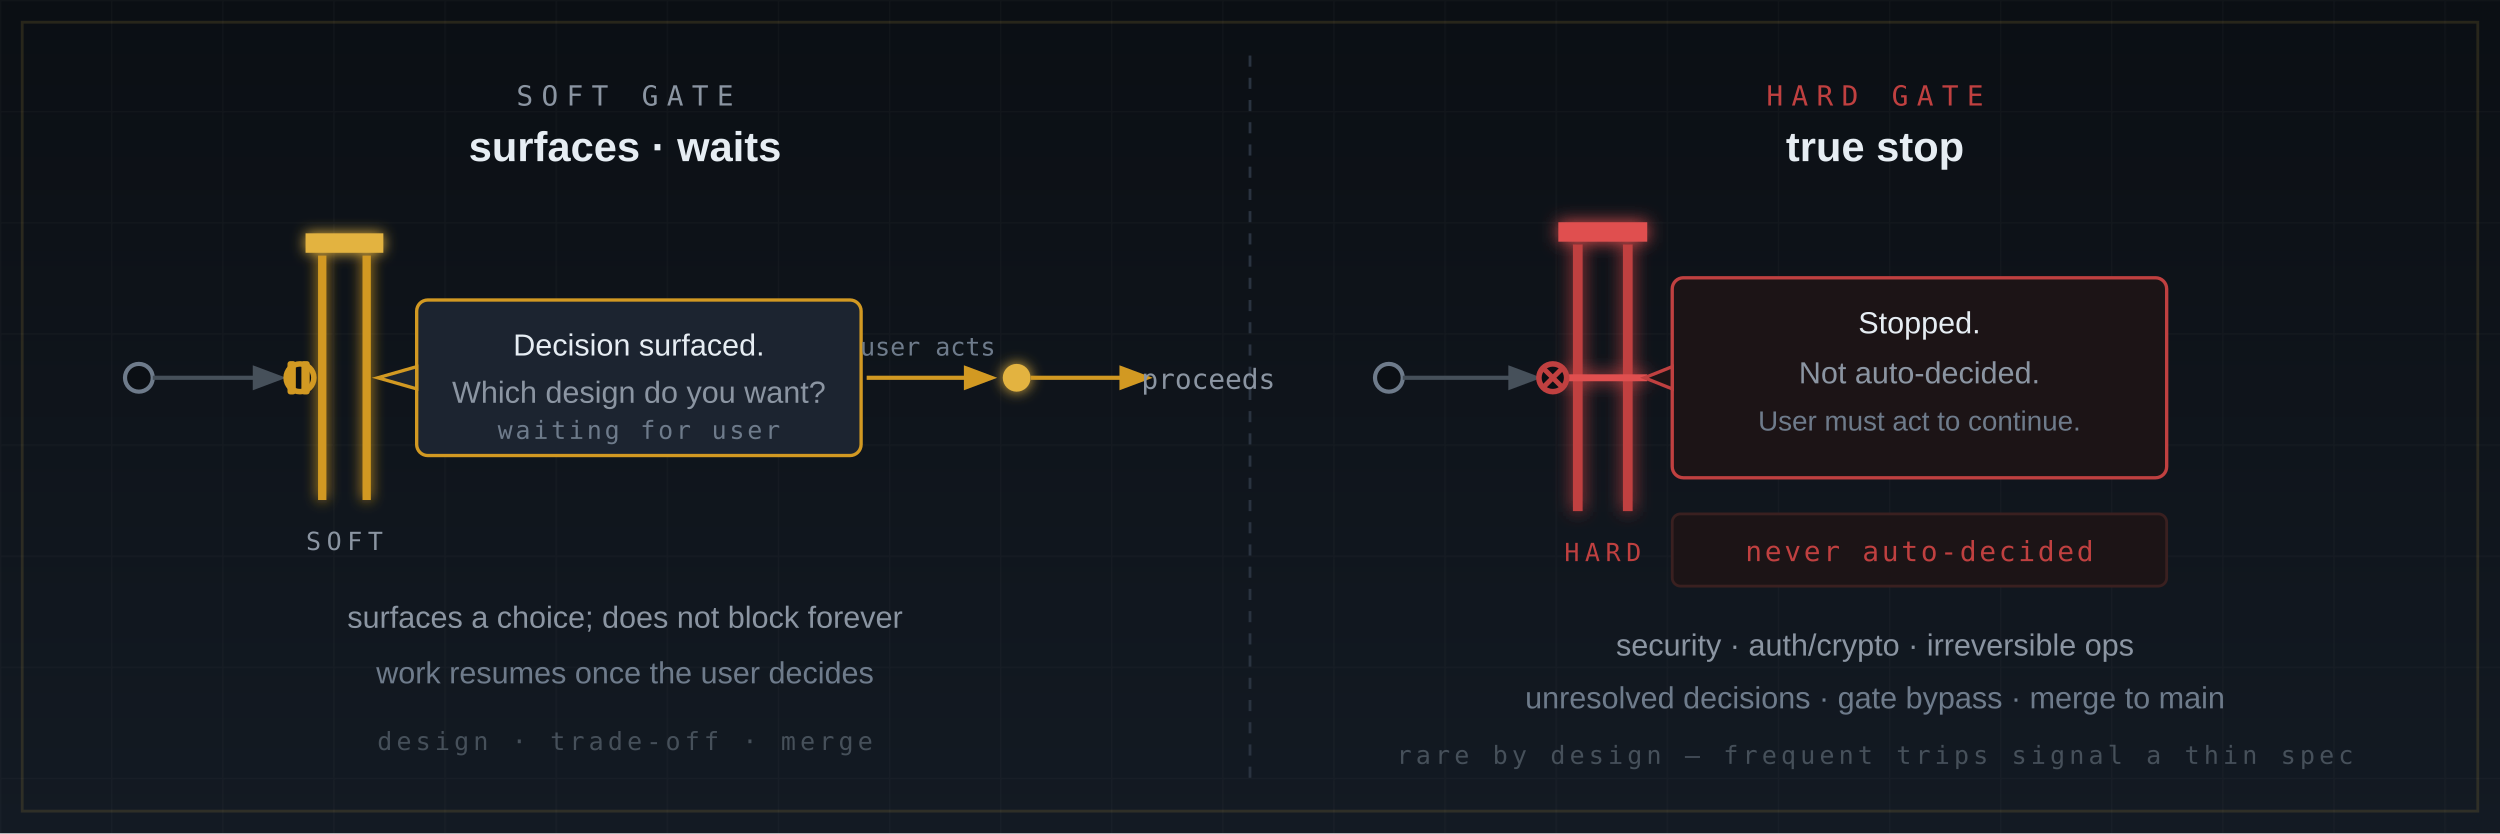
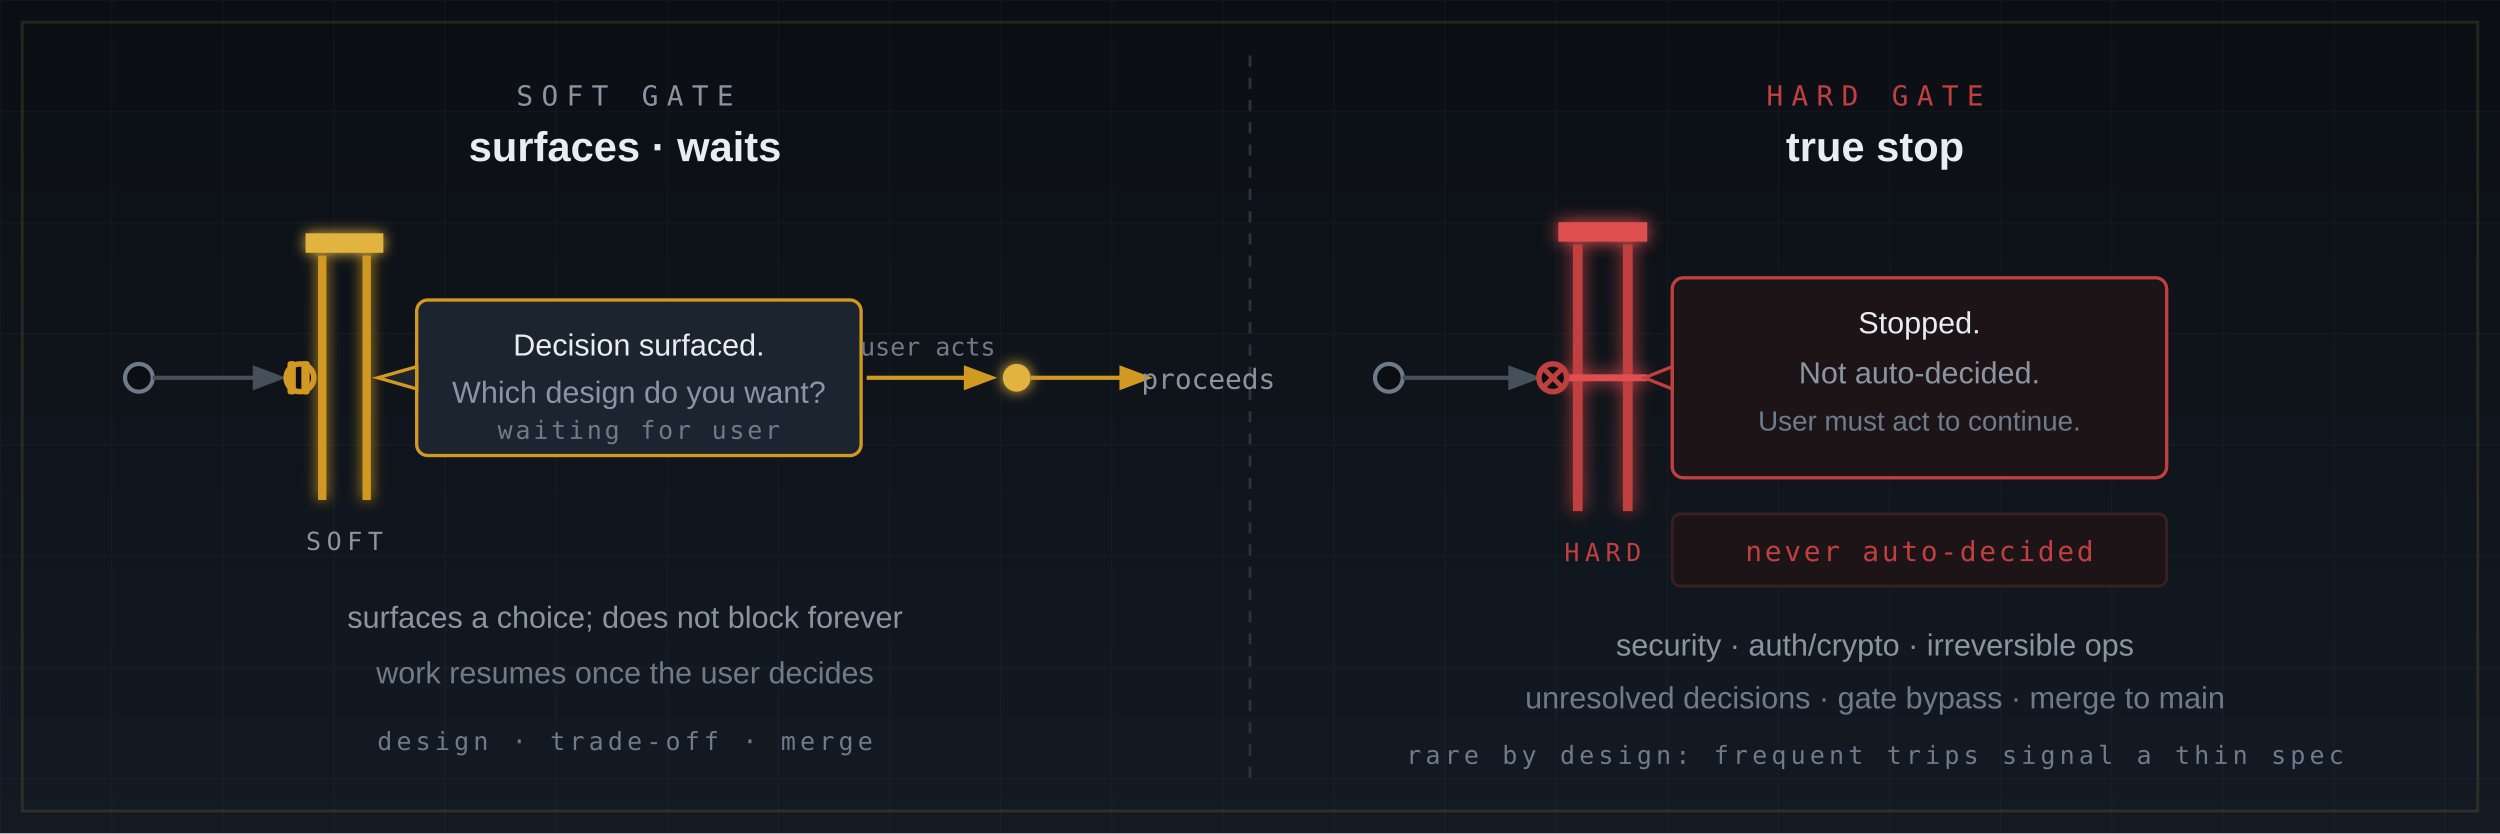
<svg xmlns="http://www.w3.org/2000/svg" viewBox="0 0 900 300" role="img" aria-label="Gate model. Soft gate: surfaces a decision and waits for the user to choose before proceeding. Hard gate: a true stop — never auto-decided, even under autonomous execution; the user must act before work can continue.">
  <defs>
    <linearGradient id="gm-bg" x1="0" y1="0" x2="0" y2="1">
      <stop offset="0" stop-color="#0b0f14" />
      <stop offset="1" stop-color="#131a23" />
    </linearGradient>
    <pattern id="gm-grid" width="40" height="40" patternUnits="userSpaceOnUse">
      <path d="M 40 0 L 0 0 0 40" fill="none" stroke="#e6edf3" stroke-opacity="0.028" stroke-width="1" />
    </pattern>
    <filter id="gm-glow" x="-60%" y="-60%" width="220%" height="220%">
      <feGaussianBlur stdDeviation="2.4" result="b" />
      <feMerge>
        <feMergeNode in="b" />
        <feMergeNode in="SourceGraphic" />
      </feMerge>
    </filter>
    <filter id="gm-glow-red" x="-60%" y="-60%" width="220%" height="220%">
      <feGaussianBlur stdDeviation="3" result="b" />
      <feMerge>
        <feMergeNode in="b" />
        <feMergeNode in="SourceGraphic" />
      </feMerge>
    </filter>
    <marker id="gm-arrow" markerWidth="8" markerHeight="8" refX="6" refY="3" orient="auto">
      <path d="M0,0 L0,6 L8,3 Z" fill="#46505a" />
    </marker>
    <marker id="gm-arrow-gold" markerWidth="8" markerHeight="8" refX="6" refY="3" orient="auto">
      <path d="M0,0 L0,6 L8,3 Z" fill="#d29922" />
    </marker>
    <marker id="gm-arrow-muted" markerWidth="8" markerHeight="8" refX="6" refY="3" orient="auto">
      <path d="M0,0 L0,6 L8,3 Z" fill="#3a4452" />
    </marker>
  </defs>
  <rect width="900" height="300" fill="url(#gm-bg)" />
  <rect width="900" height="300" fill="url(#gm-grid)" />
  <rect x="8" y="8" width="884" height="284" fill="none" stroke="#e3b341" stroke-opacity="0.14" stroke-width="1" />
  <line x1="450" y1="20" x2="450" y2="280" stroke="#2a3340" stroke-width="1" stroke-dasharray="4 4" />
  <text x="225" y="38" text-anchor="middle" font-family="ui-monospace, 'Cascadia Code', Consolas, monospace" font-size="10" letter-spacing="3" fill="#8b95a2">SOFT GATE</text>
  <text x="225" y="58" text-anchor="middle" font-family="'Segoe UI', -apple-system, 'Helvetica Neue', Arial, sans-serif" font-size="15" fill="#e6edf3" font-weight="600">surfaces · waits</text>
  <circle cx="50" cy="136" r="5" fill="#0b0f14" stroke="#6e7b8b" stroke-width="1.5" />
  <line x1="55" y1="136" x2="100" y2="136" stroke="#46505a" stroke-width="1.5" marker-end="url(#gm-arrow)" />
  <g filter="url(#gm-glow)">
    <line x1="116" y1="92" x2="116" y2="180" stroke="#d29922" stroke-width="3" />
    <line x1="132" y1="92" x2="132" y2="180" stroke="#d29922" stroke-width="3" />
    <rect x="110" y="84" width="28" height="7" fill="#e3b341" />
  </g>
  <text x="124" y="198" text-anchor="middle" font-family="ui-monospace, 'Cascadia Code', Consolas, monospace" font-size="9" letter-spacing="2" fill="#8b95a2">SOFT</text>
  <circle cx="108" cy="136" r="5" fill="#0b0f14" stroke="#d29922" stroke-width="2" />
  <rect x="103.5" y="130" width="3" height="12" rx="1" fill="#d29922" />
  <rect x="108.5" y="130" width="3" height="12" rx="1" fill="#d29922" />
  <rect x="150" y="108" width="160" height="56" rx="4" fill="#1c2430" stroke="#d29922" stroke-width="1.2" />
  <path d="M 150 132 L 136 136 L 150 140 Z" fill="#1c2430" stroke="#d29922" stroke-width="1.2" />
  <text x="230" y="128" text-anchor="middle" font-family="'Segoe UI', -apple-system, 'Helvetica Neue', Arial, sans-serif" font-size="11" fill="#e6edf3">Decision surfaced.</text>
  <text x="230" y="145" text-anchor="middle" font-family="'Segoe UI', -apple-system, 'Helvetica Neue', Arial, sans-serif" font-size="11" fill="#8b95a2">Which design do you want?</text>
  <text x="230" y="158" text-anchor="middle" font-family="ui-monospace, 'Cascadia Code', Consolas, monospace" font-size="9" fill="#6e7b8b" letter-spacing="1">waiting for user</text>
  <line x1="312" y1="136" x2="356" y2="136" stroke="#d29922" stroke-width="1.5" marker-end="url(#gm-arrow-gold)" />
  <text x="334" y="128" text-anchor="middle" font-family="ui-monospace, 'Cascadia Code', Consolas, monospace" font-size="9" fill="#6e7b8b">user acts</text>
  <circle cx="366" cy="136" r="5" fill="#e3b341" filter="url(#gm-glow)" />
  <line x1="371" y1="136" x2="412" y2="136" stroke="#d29922" stroke-width="1.5" marker-end="url(#gm-arrow-gold)" />
  <text x="435" y="140" text-anchor="middle" font-family="ui-monospace, 'Cascadia Code', Consolas, monospace" font-size="10" fill="#8b95a2">proceeds</text>
  <text x="225" y="226" text-anchor="middle" font-family="'Segoe UI', -apple-system, 'Helvetica Neue', Arial, sans-serif" font-size="11" fill="#8b95a2">surfaces a choice; does not block forever</text>
  <text x="225" y="246" text-anchor="middle" font-family="'Segoe UI', -apple-system, 'Helvetica Neue', Arial, sans-serif" font-size="11" fill="#6e7b8b">work resumes once the user decides</text>
-   <text x="225" y="270" text-anchor="middle" font-family="ui-monospace, 'Cascadia Code', Consolas, monospace" font-size="9" letter-spacing="1.5" fill="#46505a">design · trade-off · merge</text>
+   <text x="225" y="270" text-anchor="middle" font-family="ui-monospace, 'Cascadia Code', Consolas, monospace" font-size="9" letter-spacing="1.5" fill="#6e7b8b">design · trade-off · merge</text>
  <text x="675" y="38" text-anchor="middle" font-family="ui-monospace, 'Cascadia Code', Consolas, monospace" font-size="10" letter-spacing="3" fill="#c04040">HARD GATE</text>
  <text x="675" y="58" text-anchor="middle" font-family="'Segoe UI', -apple-system, 'Helvetica Neue', Arial, sans-serif" font-size="15" fill="#e6edf3" font-weight="600">true stop</text>
  <circle cx="500" cy="136" r="5" fill="#0b0f14" stroke="#6e7b8b" stroke-width="1.5" />
  <line x1="505" y1="136" x2="552" y2="136" stroke="#46505a" stroke-width="1.5" marker-end="url(#gm-arrow)" />
  <g filter="url(#gm-glow-red)">
    <line x1="568" y1="88" x2="568" y2="184" stroke="#c04040" stroke-width="3.5" />
    <line x1="586" y1="88" x2="586" y2="184" stroke="#c04040" stroke-width="3.5" />
    <rect x="561" y="80" width="32" height="7" fill="#e05050" />
    <line x1="561" y1="136" x2="593" y2="136" stroke="#e05050" stroke-width="2.5" />
  </g>
  <text x="577" y="202" text-anchor="middle" font-family="ui-monospace, 'Cascadia Code', Consolas, monospace" font-size="9" letter-spacing="2" fill="#c04040">HARD</text>
  <circle cx="559" cy="136" r="5" fill="#0b0f14" stroke="#c04040" stroke-width="2" />
  <line x1="555" y1="132" x2="563" y2="140" stroke="#c04040" stroke-width="1.8" />
  <line x1="563" y1="132" x2="555" y2="140" stroke="#c04040" stroke-width="1.8" />
  <rect x="602" y="100" width="178" height="72" rx="4" fill="#1c1416" stroke="#c04040" stroke-width="1.2" />
  <path d="M 602 132 L 592 136 L 602 140 Z" fill="#1c1416" stroke="#c04040" stroke-width="1.2" />
  <text x="691" y="120" text-anchor="middle" font-family="'Segoe UI', -apple-system, 'Helvetica Neue', Arial, sans-serif" font-size="11" fill="#e6edf3">Stopped.</text>
  <text x="691" y="138" text-anchor="middle" font-family="'Segoe UI', -apple-system, 'Helvetica Neue', Arial, sans-serif" font-size="11" fill="#8b95a2">Not auto-decided.</text>
  <text x="691" y="155" text-anchor="middle" font-family="'Segoe UI', -apple-system, 'Helvetica Neue', Arial, sans-serif" font-size="10" fill="#6e7b8b">User must act to continue.</text>
  <rect x="602" y="185" width="178" height="26" rx="3" fill="#1c1416" stroke="#3a2020" stroke-width="1" />
  <text x="691" y="202" text-anchor="middle" font-family="ui-monospace, 'Cascadia Code', Consolas, monospace" font-size="10" fill="#c04040" letter-spacing="1">never auto-decided</text>
  <text x="675" y="236" text-anchor="middle" font-family="'Segoe UI', -apple-system, 'Helvetica Neue', Arial, sans-serif" font-size="11" fill="#8b95a2">security · auth/crypto · irreversible ops</text>
  <text x="675" y="255" text-anchor="middle" font-family="'Segoe UI', -apple-system, 'Helvetica Neue', Arial, sans-serif" font-size="11" fill="#6e7b8b">unresolved decisions · gate bypass · merge to main</text>
-   <text x="675" y="275" text-anchor="middle" font-family="ui-monospace, 'Cascadia Code', Consolas, monospace" font-size="9" letter-spacing="1.5" fill="#46505a">rare by design — frequent trips signal a thin spec</text>
+   <text x="675" y="275" text-anchor="middle" font-family="ui-monospace, 'Cascadia Code', Consolas, monospace" font-size="9" letter-spacing="1.5" fill="#6e7b8b">rare by design: frequent trips signal a thin spec</text>
</svg>
